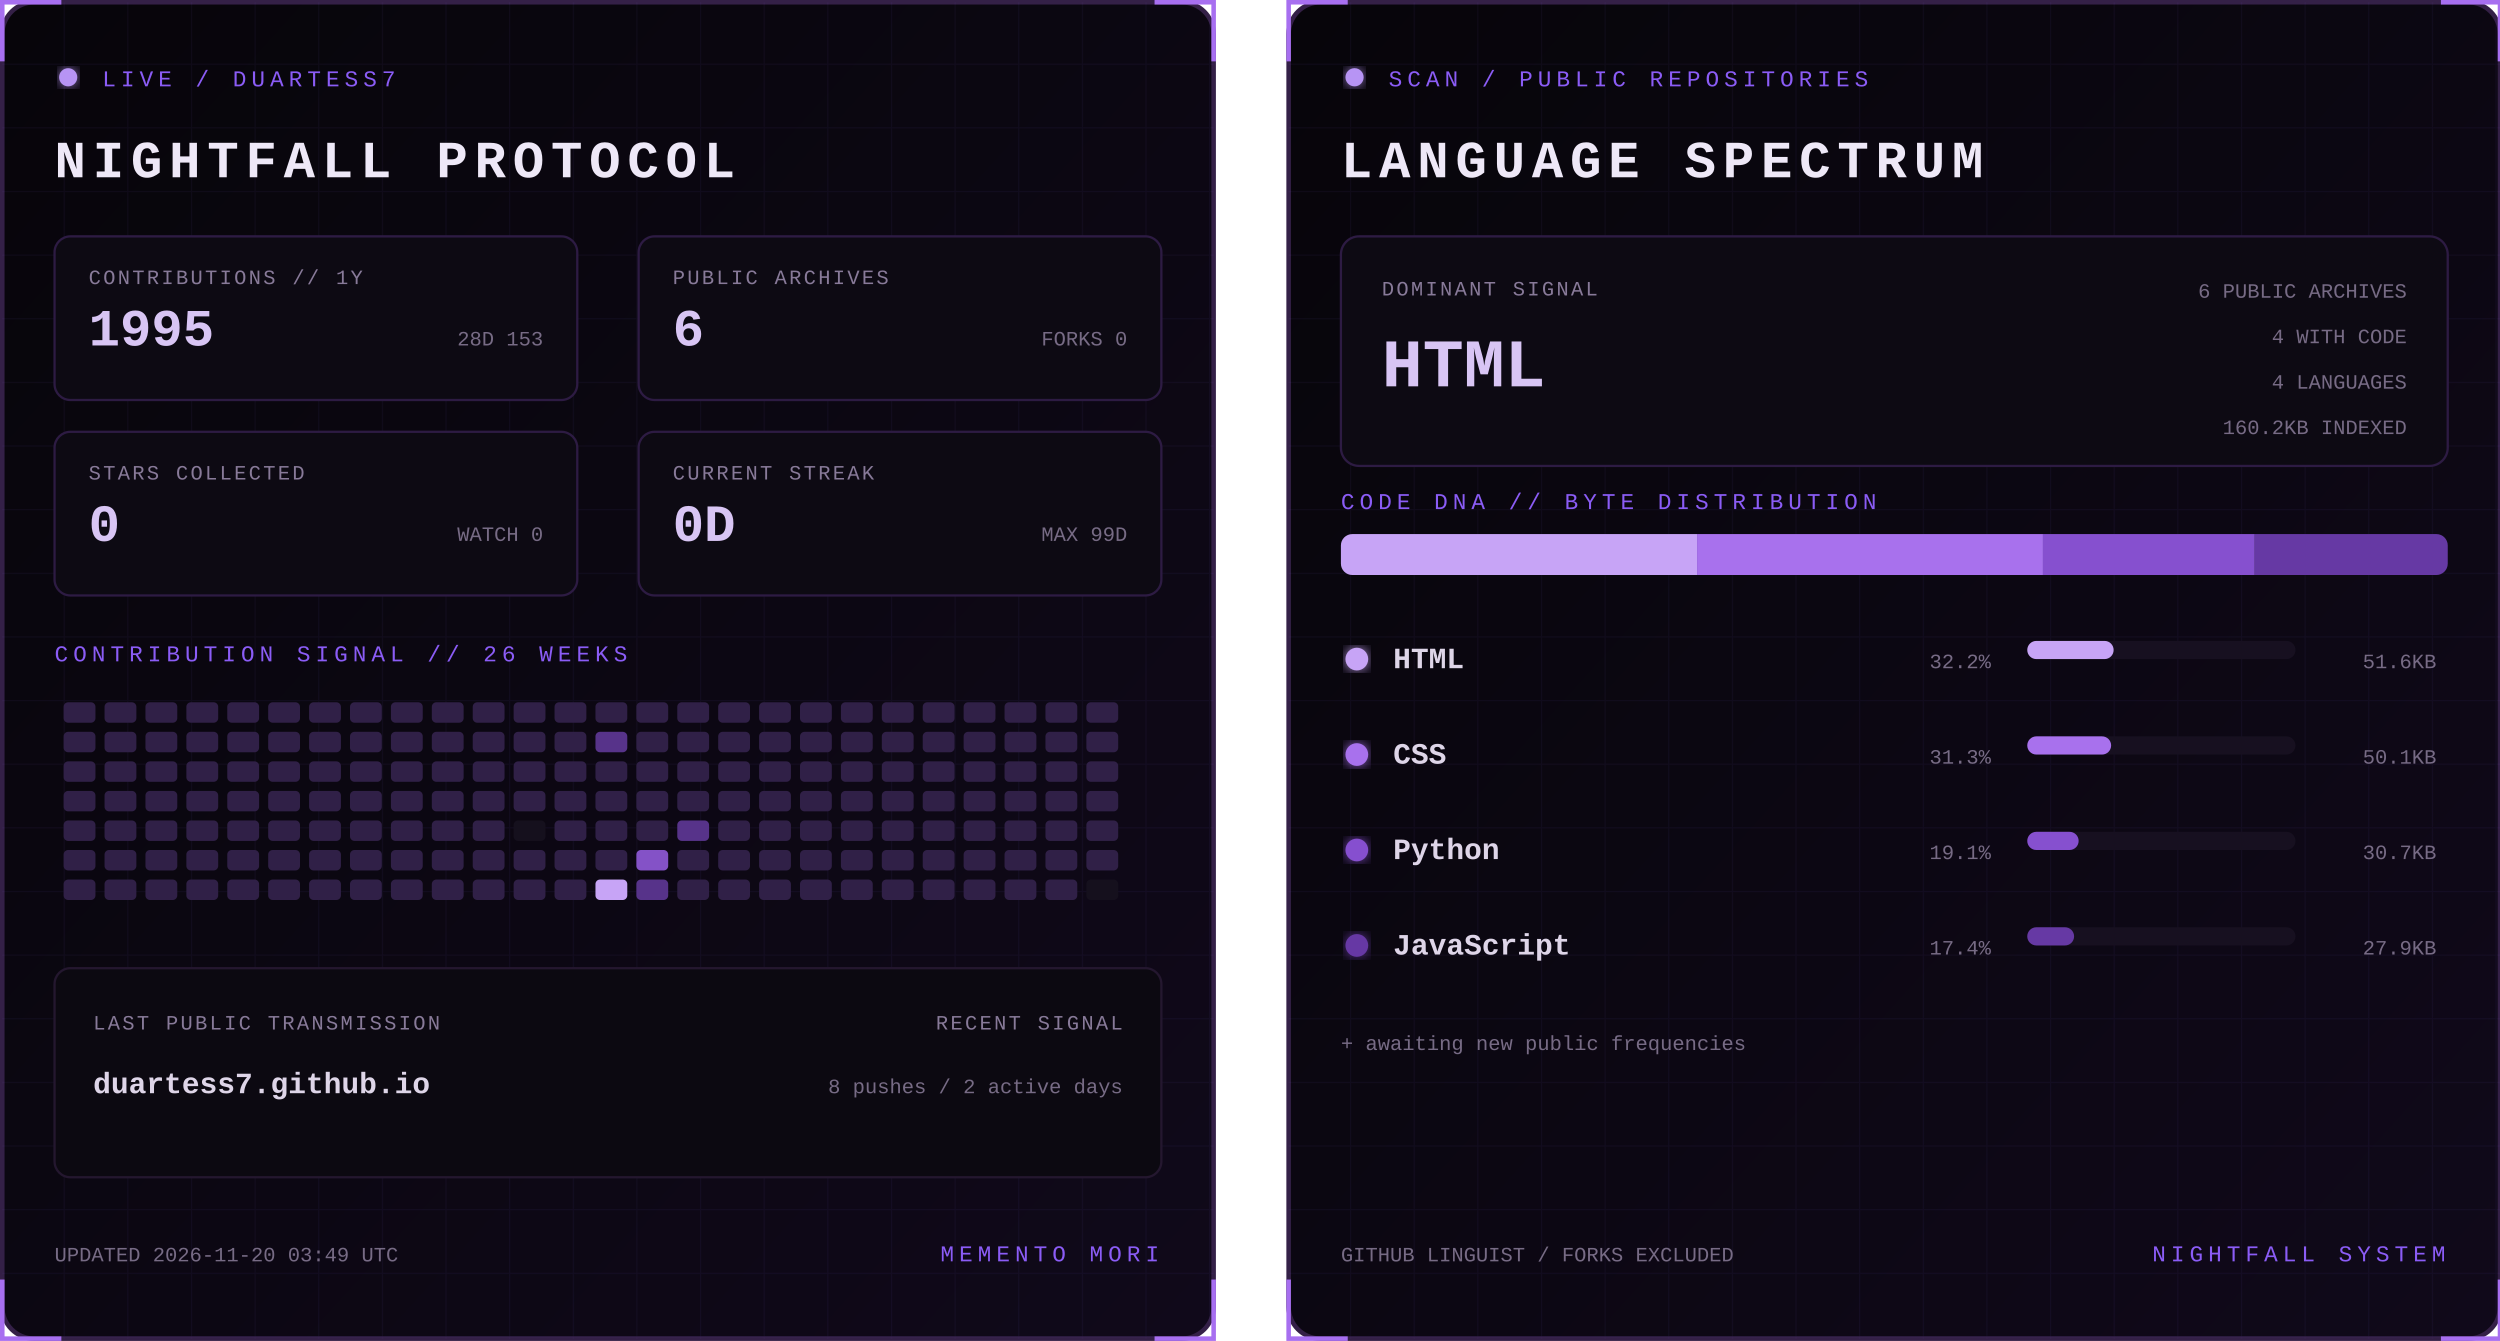
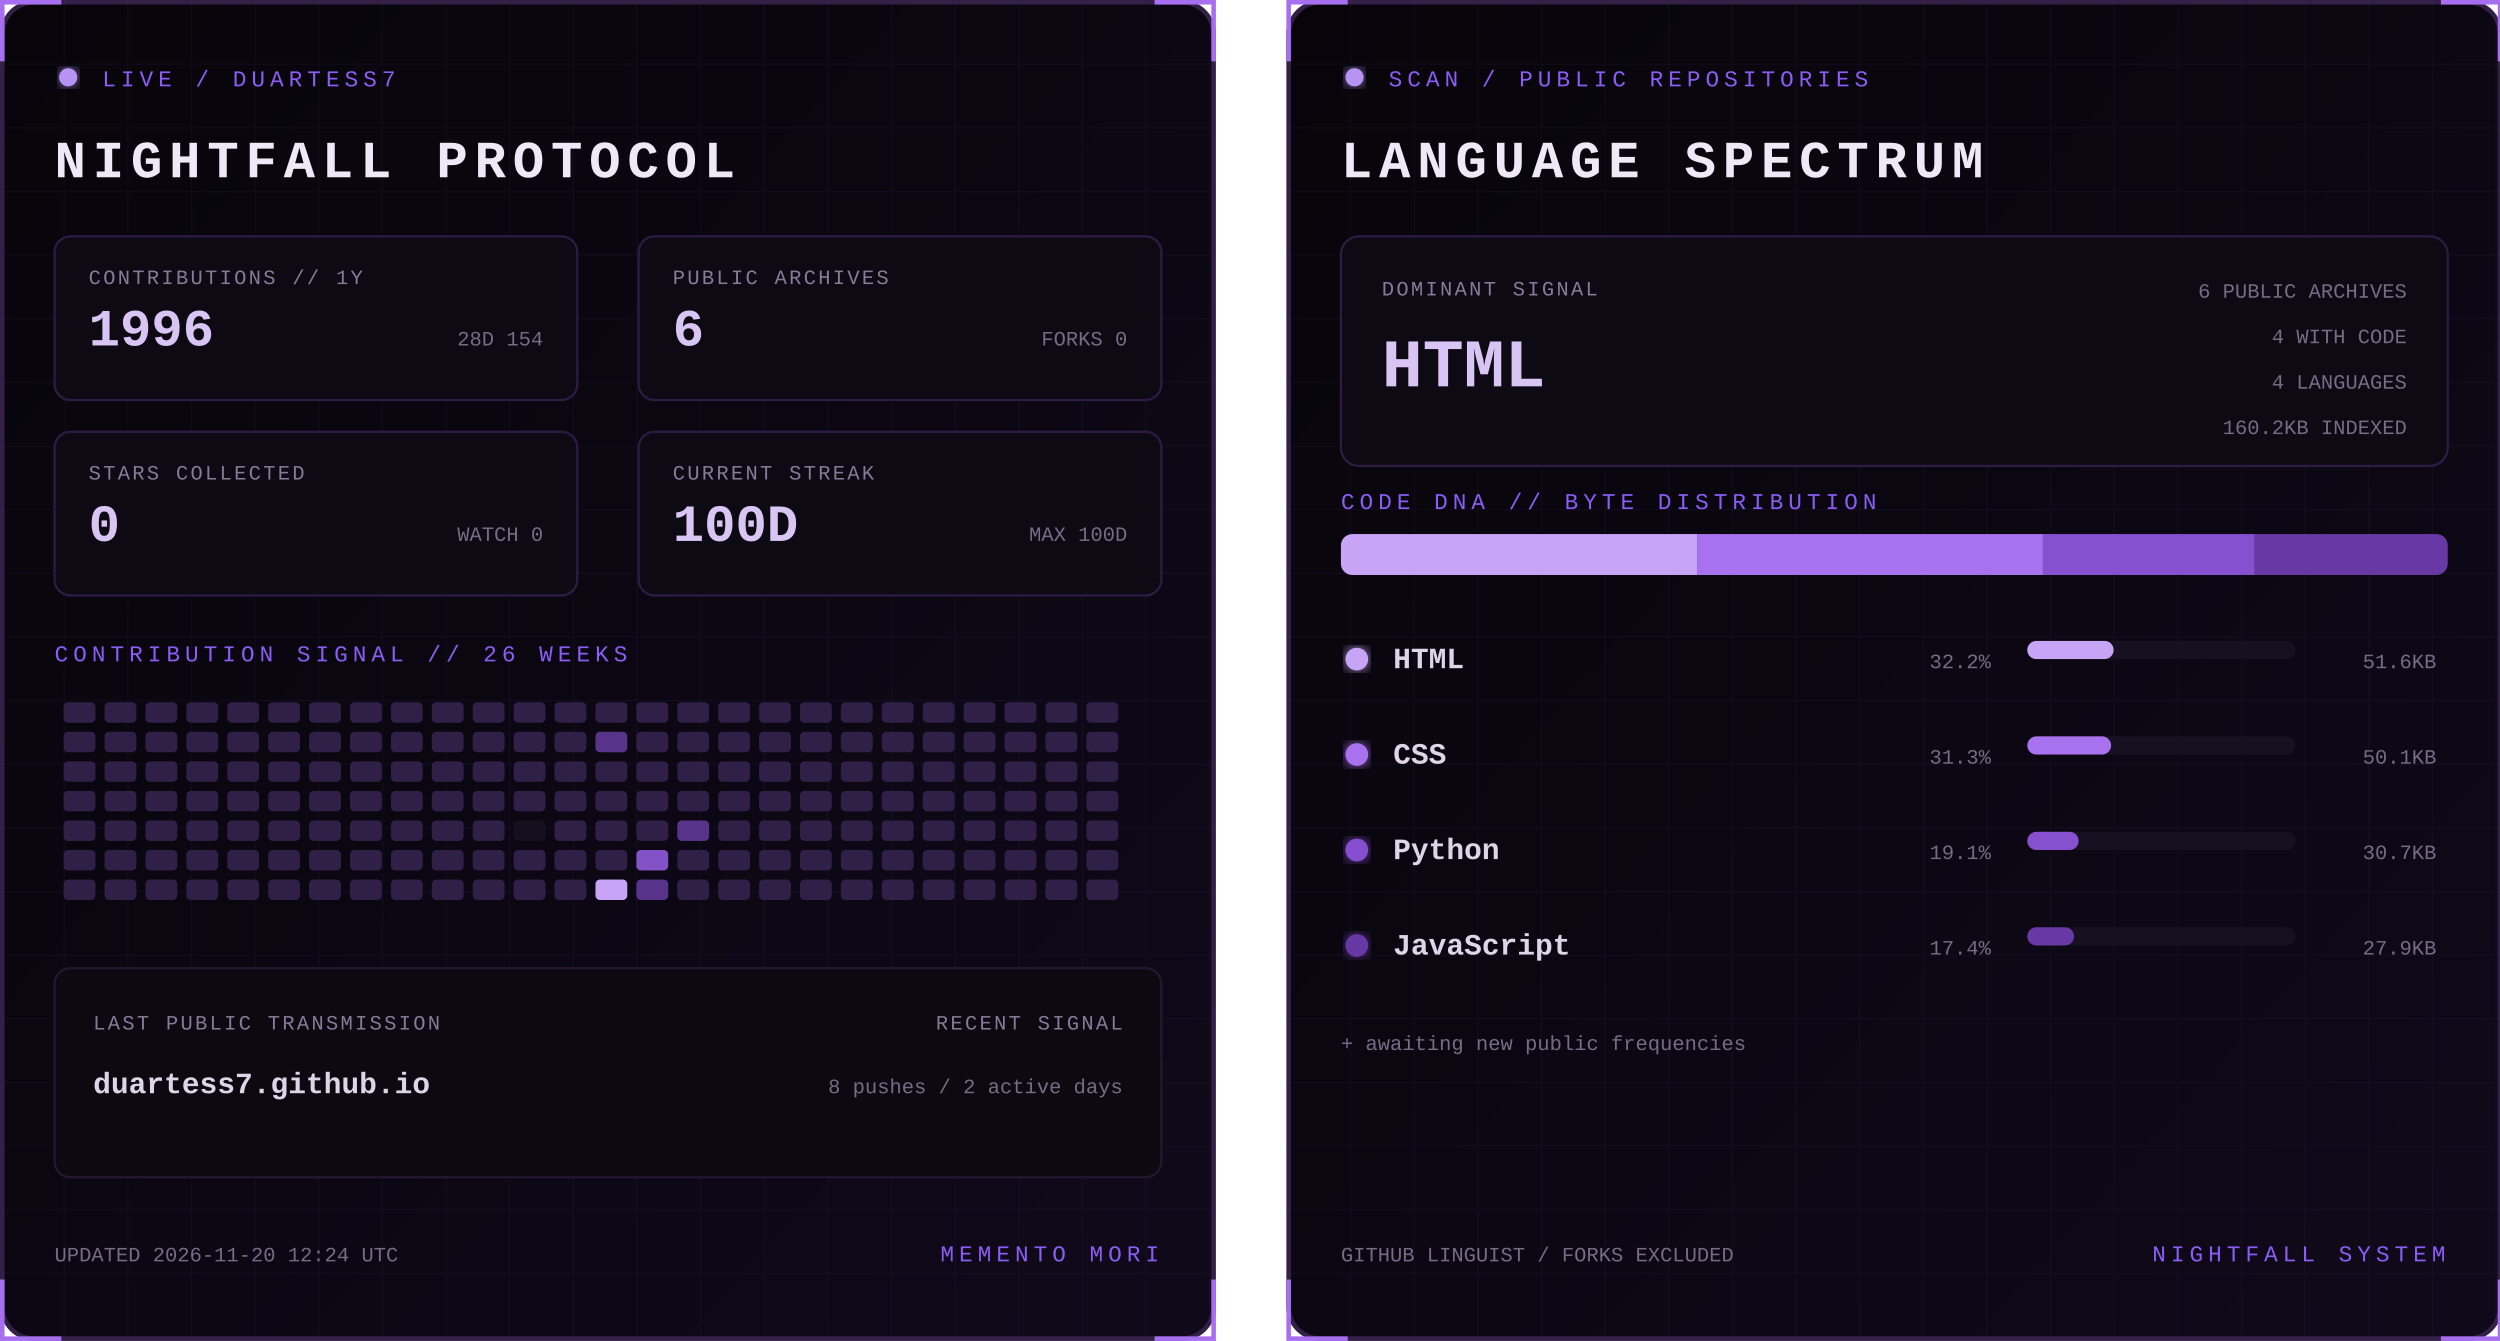
<svg xmlns="http://www.w3.org/2000/svg" width="1100" height="590" viewBox="0 0 1100 590" role="img" aria-labelledby="title desc">
  <defs>
    <linearGradient id="bg" x1="0" y1="0" x2="1" y2="1">
      <stop stop-color="#07050a" />
      <stop offset="1" stop-color="#10091a" />
    </linearGradient>
    <filter id="glow">
      <feGaussianBlur stdDeviation="3" result="b" />
      <feMerge>
        <feMergeNode in="b" />
        <feMergeNode in="SourceGraphic" />
      </feMerge>
    </filter>
    <pattern id="grid" width="28" height="28" patternUnits="userSpaceOnUse">
      <path d="M28 0H0V28" fill="none" stroke="#8b5cf6" stroke-opacity=".055" />
    </pattern>
    <clipPath id="dna">
      <rect x="24" y="235" width="487" height="18" rx="5" />
    </clipPath>
    <style>
      text { font-family: Consolas, 'Courier New', monospace; }
      .kicker { fill:#8b5cf6; font-size:10px; letter-spacing:2.2px; }
      .title { fill:#eee8f7; font-size:23px; font-weight:700; letter-spacing:3px; }
      .label { fill:#887a99; font-size:9px; letter-spacing:1px; }
      .stat { fill:#d8c5f4; font-size:23px; font-weight:700; }
      .detail,.pct { fill:#776b85; font-size:9px; }
      .lang { fill:#ded5e8; font-size:13px; font-weight:700; }
      .hero { fill:#d8c5f4; font-size:30px; font-weight:700; }
      .blink { animation:blink 1.6s step-end infinite; }
      @keyframes blink { 50% { opacity:.25 } }
    </style>
  </defs>
  <g>
    <rect x="1" y="1" width="533" height="588" rx="14" fill="url(#bg)" stroke="#342047" stroke-width="2" />
    <rect x="1" y="1" width="533" height="588" rx="14" fill="url(#grid)" />
    <path d="M27 1H1v26 M508 1h26v26 M534 563v26h-26 M27 589H1v-26" stroke="#a76ff0" stroke-width="2" fill="none" />
    <circle cx="30" cy="34" r="4" fill="#b794f4" filter="url(#glow)" class="blink" />
    <text x="45" y="38" class="kicker">LIVE / DUARTESS7</text>
    <text x="24" y="78" class="title">NIGHTFALL PROTOCOL</text>
    <g transform="translate(24 104)">
      <rect width="230" height="72" rx="7" fill="#0d0a13" stroke="#2d1b43" />
      <text x="15" y="21" class="label">CONTRIBUTIONS // 1Y</text>
-       <text x="15" y="48" class="stat">1995</text>
-       <text x="215" y="48" text-anchor="end" class="detail">28D 153</text>
+       <text x="15" y="48" class="stat">1996</text>
+       <text x="215" y="48" text-anchor="end" class="detail">28D 154</text>
    </g>
    <g transform="translate(281 104)">
      <rect width="230" height="72" rx="7" fill="#0d0a13" stroke="#2d1b43" />
      <text x="15" y="21" class="label">PUBLIC ARCHIVES</text>
      <text x="15" y="48" class="stat">6</text>
      <text x="215" y="48" text-anchor="end" class="detail">FORKS 0</text>
    </g>
    <g transform="translate(24 190)">
      <rect width="230" height="72" rx="7" fill="#0d0a13" stroke="#2d1b43" />
      <text x="15" y="21" class="label">STARS COLLECTED</text>
      <text x="15" y="48" class="stat">0</text>
      <text x="215" y="48" text-anchor="end" class="detail">WATCH 0</text>
    </g>
    <g transform="translate(281 190)">
      <rect width="230" height="72" rx="7" fill="#0d0a13" stroke="#2d1b43" />
      <text x="15" y="21" class="label">CURRENT STREAK</text>
-       <text x="15" y="48" class="stat">0D</text>
-       <text x="215" y="48" text-anchor="end" class="detail">MAX 99D</text>
+       <text x="15" y="48" class="stat">100D</text>
+       <text x="215" y="48" text-anchor="end" class="detail">MAX 100D</text>
    </g>
    <text x="24" y="291" class="kicker">CONTRIBUTION SIGNAL // 26 WEEKS</text>
    <g>
      <rect x="28" y="309" width="14" height="9" rx="2" fill="#302047" />
      <rect x="28" y="322" width="14" height="9" rx="2" fill="#302047" />
      <rect x="28" y="335" width="14" height="9" rx="2" fill="#302047" />
      <rect x="28" y="348" width="14" height="9" rx="2" fill="#302047" />
      <rect x="28" y="361" width="14" height="9" rx="2" fill="#302047" />
      <rect x="28" y="374" width="14" height="9" rx="2" fill="#302047" />
      <rect x="28" y="387" width="14" height="9" rx="2" fill="#302047" />
      <rect x="46" y="309" width="14" height="9" rx="2" fill="#302047" />
      <rect x="46" y="322" width="14" height="9" rx="2" fill="#302047" />
      <rect x="46" y="335" width="14" height="9" rx="2" fill="#302047" />
      <rect x="46" y="348" width="14" height="9" rx="2" fill="#302047" />
      <rect x="46" y="361" width="14" height="9" rx="2" fill="#302047" />
      <rect x="46" y="374" width="14" height="9" rx="2" fill="#302047" />
      <rect x="46" y="387" width="14" height="9" rx="2" fill="#302047" />
      <rect x="64" y="309" width="14" height="9" rx="2" fill="#302047" />
      <rect x="64" y="322" width="14" height="9" rx="2" fill="#302047" />
      <rect x="64" y="335" width="14" height="9" rx="2" fill="#302047" />
      <rect x="64" y="348" width="14" height="9" rx="2" fill="#302047" />
      <rect x="64" y="361" width="14" height="9" rx="2" fill="#302047" />
      <rect x="64" y="374" width="14" height="9" rx="2" fill="#302047" />
      <rect x="64" y="387" width="14" height="9" rx="2" fill="#302047" />
      <rect x="82" y="309" width="14" height="9" rx="2" fill="#302047" />
      <rect x="82" y="322" width="14" height="9" rx="2" fill="#302047" />
      <rect x="82" y="335" width="14" height="9" rx="2" fill="#302047" />
      <rect x="82" y="348" width="14" height="9" rx="2" fill="#302047" />
      <rect x="82" y="361" width="14" height="9" rx="2" fill="#302047" />
      <rect x="82" y="374" width="14" height="9" rx="2" fill="#302047" />
      <rect x="82" y="387" width="14" height="9" rx="2" fill="#302047" />
      <rect x="100" y="309" width="14" height="9" rx="2" fill="#302047" />
      <rect x="100" y="322" width="14" height="9" rx="2" fill="#302047" />
      <rect x="100" y="335" width="14" height="9" rx="2" fill="#302047" />
      <rect x="100" y="348" width="14" height="9" rx="2" fill="#302047" />
      <rect x="100" y="361" width="14" height="9" rx="2" fill="#302047" />
      <rect x="100" y="374" width="14" height="9" rx="2" fill="#302047" />
      <rect x="100" y="387" width="14" height="9" rx="2" fill="#302047" />
      <rect x="118" y="309" width="14" height="9" rx="2" fill="#302047" />
      <rect x="118" y="322" width="14" height="9" rx="2" fill="#302047" />
      <rect x="118" y="335" width="14" height="9" rx="2" fill="#302047" />
      <rect x="118" y="348" width="14" height="9" rx="2" fill="#302047" />
      <rect x="118" y="361" width="14" height="9" rx="2" fill="#302047" />
      <rect x="118" y="374" width="14" height="9" rx="2" fill="#302047" />
      <rect x="118" y="387" width="14" height="9" rx="2" fill="#302047" />
      <rect x="136" y="309" width="14" height="9" rx="2" fill="#302047" />
      <rect x="136" y="322" width="14" height="9" rx="2" fill="#302047" />
      <rect x="136" y="335" width="14" height="9" rx="2" fill="#302047" />
      <rect x="136" y="348" width="14" height="9" rx="2" fill="#302047" />
      <rect x="136" y="361" width="14" height="9" rx="2" fill="#302047" />
      <rect x="136" y="374" width="14" height="9" rx="2" fill="#302047" />
      <rect x="136" y="387" width="14" height="9" rx="2" fill="#302047" />
      <rect x="154" y="309" width="14" height="9" rx="2" fill="#302047" />
      <rect x="154" y="322" width="14" height="9" rx="2" fill="#302047" />
      <rect x="154" y="335" width="14" height="9" rx="2" fill="#302047" />
      <rect x="154" y="348" width="14" height="9" rx="2" fill="#302047" />
      <rect x="154" y="361" width="14" height="9" rx="2" fill="#302047" />
      <rect x="154" y="374" width="14" height="9" rx="2" fill="#302047" />
      <rect x="154" y="387" width="14" height="9" rx="2" fill="#302047" />
      <rect x="172" y="309" width="14" height="9" rx="2" fill="#302047" />
      <rect x="172" y="322" width="14" height="9" rx="2" fill="#302047" />
      <rect x="172" y="335" width="14" height="9" rx="2" fill="#302047" />
      <rect x="172" y="348" width="14" height="9" rx="2" fill="#302047" />
      <rect x="172" y="361" width="14" height="9" rx="2" fill="#302047" />
      <rect x="172" y="374" width="14" height="9" rx="2" fill="#302047" />
      <rect x="172" y="387" width="14" height="9" rx="2" fill="#302047" />
      <rect x="190" y="309" width="14" height="9" rx="2" fill="#302047" />
      <rect x="190" y="322" width="14" height="9" rx="2" fill="#302047" />
      <rect x="190" y="335" width="14" height="9" rx="2" fill="#302047" />
      <rect x="190" y="348" width="14" height="9" rx="2" fill="#302047" />
      <rect x="190" y="361" width="14" height="9" rx="2" fill="#302047" />
      <rect x="190" y="374" width="14" height="9" rx="2" fill="#302047" />
      <rect x="190" y="387" width="14" height="9" rx="2" fill="#302047" />
      <rect x="208" y="309" width="14" height="9" rx="2" fill="#302047" />
      <rect x="208" y="322" width="14" height="9" rx="2" fill="#302047" />
      <rect x="208" y="335" width="14" height="9" rx="2" fill="#302047" />
      <rect x="208" y="348" width="14" height="9" rx="2" fill="#302047" />
      <rect x="208" y="361" width="14" height="9" rx="2" fill="#302047" />
      <rect x="208" y="374" width="14" height="9" rx="2" fill="#302047" />
      <rect x="208" y="387" width="14" height="9" rx="2" fill="#302047" />
      <rect x="226" y="309" width="14" height="9" rx="2" fill="#302047" />
      <rect x="226" y="322" width="14" height="9" rx="2" fill="#302047" />
      <rect x="226" y="335" width="14" height="9" rx="2" fill="#302047" />
      <rect x="226" y="348" width="14" height="9" rx="2" fill="#302047" />
      <rect x="226" y="361" width="14" height="9" rx="2" fill="#15101d" />
      <rect x="226" y="374" width="14" height="9" rx="2" fill="#302047" />
      <rect x="226" y="387" width="14" height="9" rx="2" fill="#302047" />
      <rect x="244" y="309" width="14" height="9" rx="2" fill="#302047" />
      <rect x="244" y="322" width="14" height="9" rx="2" fill="#302047" />
      <rect x="244" y="335" width="14" height="9" rx="2" fill="#302047" />
      <rect x="244" y="348" width="14" height="9" rx="2" fill="#302047" />
      <rect x="244" y="361" width="14" height="9" rx="2" fill="#302047" />
      <rect x="244" y="374" width="14" height="9" rx="2" fill="#302047" />
      <rect x="244" y="387" width="14" height="9" rx="2" fill="#302047" />
      <rect x="262" y="309" width="14" height="9" rx="2" fill="#302047" />
      <rect x="262" y="322" width="14" height="9" rx="2" fill="#57338a" />
      <rect x="262" y="335" width="14" height="9" rx="2" fill="#302047" />
      <rect x="262" y="348" width="14" height="9" rx="2" fill="#302047" />
      <rect x="262" y="361" width="14" height="9" rx="2" fill="#302047" />
      <rect x="262" y="374" width="14" height="9" rx="2" fill="#302047" />
      <rect x="262" y="387" width="14" height="9" rx="2" fill="#c7a4f6" />
      <rect x="280" y="309" width="14" height="9" rx="2" fill="#302047" />
      <rect x="280" y="322" width="14" height="9" rx="2" fill="#302047" />
      <rect x="280" y="335" width="14" height="9" rx="2" fill="#302047" />
      <rect x="280" y="348" width="14" height="9" rx="2" fill="#302047" />
      <rect x="280" y="361" width="14" height="9" rx="2" fill="#302047" />
      <rect x="280" y="374" width="14" height="9" rx="2" fill="#8452c7" />
      <rect x="280" y="387" width="14" height="9" rx="2" fill="#57338a" />
      <rect x="298" y="309" width="14" height="9" rx="2" fill="#302047" />
      <rect x="298" y="322" width="14" height="9" rx="2" fill="#302047" />
      <rect x="298" y="335" width="14" height="9" rx="2" fill="#302047" />
      <rect x="298" y="348" width="14" height="9" rx="2" fill="#302047" />
      <rect x="298" y="361" width="14" height="9" rx="2" fill="#57338a" />
      <rect x="298" y="374" width="14" height="9" rx="2" fill="#302047" />
      <rect x="298" y="387" width="14" height="9" rx="2" fill="#302047" />
      <rect x="316" y="309" width="14" height="9" rx="2" fill="#302047" />
      <rect x="316" y="322" width="14" height="9" rx="2" fill="#302047" />
      <rect x="316" y="335" width="14" height="9" rx="2" fill="#302047" />
      <rect x="316" y="348" width="14" height="9" rx="2" fill="#302047" />
      <rect x="316" y="361" width="14" height="9" rx="2" fill="#302047" />
      <rect x="316" y="374" width="14" height="9" rx="2" fill="#302047" />
      <rect x="316" y="387" width="14" height="9" rx="2" fill="#302047" />
      <rect x="334" y="309" width="14" height="9" rx="2" fill="#302047" />
      <rect x="334" y="322" width="14" height="9" rx="2" fill="#302047" />
      <rect x="334" y="335" width="14" height="9" rx="2" fill="#302047" />
      <rect x="334" y="348" width="14" height="9" rx="2" fill="#302047" />
      <rect x="334" y="361" width="14" height="9" rx="2" fill="#302047" />
      <rect x="334" y="374" width="14" height="9" rx="2" fill="#302047" />
      <rect x="334" y="387" width="14" height="9" rx="2" fill="#302047" />
      <rect x="352" y="309" width="14" height="9" rx="2" fill="#302047" />
      <rect x="352" y="322" width="14" height="9" rx="2" fill="#302047" />
      <rect x="352" y="335" width="14" height="9" rx="2" fill="#302047" />
      <rect x="352" y="348" width="14" height="9" rx="2" fill="#302047" />
      <rect x="352" y="361" width="14" height="9" rx="2" fill="#302047" />
      <rect x="352" y="374" width="14" height="9" rx="2" fill="#302047" />
      <rect x="352" y="387" width="14" height="9" rx="2" fill="#302047" />
      <rect x="370" y="309" width="14" height="9" rx="2" fill="#302047" />
      <rect x="370" y="322" width="14" height="9" rx="2" fill="#302047" />
      <rect x="370" y="335" width="14" height="9" rx="2" fill="#302047" />
      <rect x="370" y="348" width="14" height="9" rx="2" fill="#302047" />
      <rect x="370" y="361" width="14" height="9" rx="2" fill="#302047" />
      <rect x="370" y="374" width="14" height="9" rx="2" fill="#302047" />
      <rect x="370" y="387" width="14" height="9" rx="2" fill="#302047" />
      <rect x="388" y="309" width="14" height="9" rx="2" fill="#302047" />
      <rect x="388" y="322" width="14" height="9" rx="2" fill="#302047" />
      <rect x="388" y="335" width="14" height="9" rx="2" fill="#302047" />
      <rect x="388" y="348" width="14" height="9" rx="2" fill="#302047" />
      <rect x="388" y="361" width="14" height="9" rx="2" fill="#302047" />
      <rect x="388" y="374" width="14" height="9" rx="2" fill="#302047" />
      <rect x="388" y="387" width="14" height="9" rx="2" fill="#302047" />
      <rect x="406" y="309" width="14" height="9" rx="2" fill="#302047" />
      <rect x="406" y="322" width="14" height="9" rx="2" fill="#302047" />
      <rect x="406" y="335" width="14" height="9" rx="2" fill="#302047" />
      <rect x="406" y="348" width="14" height="9" rx="2" fill="#302047" />
      <rect x="406" y="361" width="14" height="9" rx="2" fill="#302047" />
      <rect x="406" y="374" width="14" height="9" rx="2" fill="#302047" />
      <rect x="406" y="387" width="14" height="9" rx="2" fill="#302047" />
      <rect x="424" y="309" width="14" height="9" rx="2" fill="#302047" />
      <rect x="424" y="322" width="14" height="9" rx="2" fill="#302047" />
      <rect x="424" y="335" width="14" height="9" rx="2" fill="#302047" />
      <rect x="424" y="348" width="14" height="9" rx="2" fill="#302047" />
      <rect x="424" y="361" width="14" height="9" rx="2" fill="#302047" />
      <rect x="424" y="374" width="14" height="9" rx="2" fill="#302047" />
      <rect x="424" y="387" width="14" height="9" rx="2" fill="#302047" />
      <rect x="442" y="309" width="14" height="9" rx="2" fill="#302047" />
      <rect x="442" y="322" width="14" height="9" rx="2" fill="#302047" />
      <rect x="442" y="335" width="14" height="9" rx="2" fill="#302047" />
      <rect x="442" y="348" width="14" height="9" rx="2" fill="#302047" />
      <rect x="442" y="361" width="14" height="9" rx="2" fill="#302047" />
      <rect x="442" y="374" width="14" height="9" rx="2" fill="#302047" />
      <rect x="442" y="387" width="14" height="9" rx="2" fill="#302047" />
      <rect x="460" y="309" width="14" height="9" rx="2" fill="#302047" />
      <rect x="460" y="322" width="14" height="9" rx="2" fill="#302047" />
      <rect x="460" y="335" width="14" height="9" rx="2" fill="#302047" />
      <rect x="460" y="348" width="14" height="9" rx="2" fill="#302047" />
      <rect x="460" y="361" width="14" height="9" rx="2" fill="#302047" />
      <rect x="460" y="374" width="14" height="9" rx="2" fill="#302047" />
      <rect x="460" y="387" width="14" height="9" rx="2" fill="#302047" />
      <rect x="478" y="309" width="14" height="9" rx="2" fill="#302047" />
      <rect x="478" y="322" width="14" height="9" rx="2" fill="#302047" />
      <rect x="478" y="335" width="14" height="9" rx="2" fill="#302047" />
      <rect x="478" y="348" width="14" height="9" rx="2" fill="#302047" />
      <rect x="478" y="361" width="14" height="9" rx="2" fill="#302047" />
      <rect x="478" y="374" width="14" height="9" rx="2" fill="#302047" />
-       <rect x="478" y="387" width="14" height="9" rx="2" fill="#15101d" />
+       <rect x="478" y="387" width="14" height="9" rx="2" fill="#302047" />
    </g>
    <rect x="24" y="426" width="487" height="92" rx="7" fill="#0c0911" stroke="#24172f" />
    <text x="41" y="453" class="label">LAST PUBLIC TRANSMISSION</text>
    <text x="41" y="481" class="lang">duartess7.github.io</text>
    <text x="494" y="453" text-anchor="end" class="label">RECENT SIGNAL</text>
    <text x="494" y="481" text-anchor="end" class="detail">8 pushes / 2 active days</text>
-     <text x="24" y="555" class="detail">UPDATED 2026-11-20 03:49 UTC</text>
+     <text x="24" y="555" class="detail">UPDATED 2026-11-20 12:24 UTC</text>
    <text x="510" y="555" text-anchor="end" class="kicker">MEMENTO MORI</text>
  </g>
  <g transform="translate(566)">
    <rect x="1" y="1" width="533" height="588" rx="14" fill="url(#bg)" stroke="#342047" stroke-width="2" />
    <rect x="1" y="1" width="533" height="588" rx="14" fill="url(#grid)" />
    <path d="M27 1H1v26 M508 1h26v26 M534 563v26h-26 M27 589H1v-26" stroke="#a76ff0" stroke-width="2" fill="none" />
    <circle cx="30" cy="34" r="4" fill="#b794f4" filter="url(#glow)" class="blink" />
    <text x="45" y="38" class="kicker">SCAN / PUBLIC REPOSITORIES</text>
    <text x="24" y="78" class="title">LANGUAGE SPECTRUM</text>
    <rect x="24" y="104" width="487" height="101" rx="8" fill="#0d0a13" stroke="#2d1b43" />
    <text x="42" y="130" class="label">DOMINANT SIGNAL</text>
    <text x="42" y="170" class="hero">HTML</text>
    <text x="493" y="131" text-anchor="end" class="detail">6 PUBLIC ARCHIVES</text>
    <text x="493" y="151" text-anchor="end" class="detail">4 WITH CODE</text>
    <text x="493" y="171" text-anchor="end" class="detail">4 LANGUAGES</text>
    <text x="493" y="191" text-anchor="end" class="detail">160.2KB INDEXED</text>
    <text x="24" y="224" class="kicker">CODE DNA // BYTE DISTRIBUTION</text>
    <rect x="24" y="235" width="487" height="18" rx="5" fill="#171020" />
    <g clip-path="url(#dna)">
      <rect x="24.0" y="235" width="156.7" height="18" fill="#c7a4f6" />
      <rect x="180.7" y="235" width="152.2" height="18" fill="#a871ed" />
      <rect x="332.9" y="235" width="93.2" height="18" fill="#8650cf" />
      <rect x="426.1" y="235" width="84.9" height="18" fill="#6639a4" />
    </g>
    <circle cx="31" cy="290" r="5" fill="#c7a4f6" filter="url(#glow)" />
    <text x="47" y="294" class="lang">HTML</text>
    <text x="310" y="294" text-anchor="end" class="pct">32.2%</text>
    <rect x="326" y="282" width="118" height="8" rx="4" fill="#171020" />
    <rect x="326" y="282" width="38.0" height="8" rx="4" fill="#c7a4f6" />
    <text x="506" y="294" text-anchor="end" class="detail">51.6KB</text>
    <circle cx="31" cy="332" r="5" fill="#a871ed" filter="url(#glow)" />
    <text x="47" y="336" class="lang">CSS</text>
    <text x="310" y="336" text-anchor="end" class="pct">31.3%</text>
    <rect x="326" y="324" width="118" height="8" rx="4" fill="#171020" />
    <rect x="326" y="324" width="36.9" height="8" rx="4" fill="#a871ed" />
    <text x="506" y="336" text-anchor="end" class="detail">50.1KB</text>
    <circle cx="31" cy="374" r="5" fill="#8650cf" filter="url(#glow)" />
    <text x="47" y="378" class="lang">Python</text>
    <text x="310" y="378" text-anchor="end" class="pct">19.1%</text>
    <rect x="326" y="366" width="118" height="8" rx="4" fill="#171020" />
    <rect x="326" y="366" width="22.6" height="8" rx="4" fill="#8650cf" />
    <text x="506" y="378" text-anchor="end" class="detail">30.7KB</text>
    <circle cx="31" cy="416" r="5" fill="#6639a4" filter="url(#glow)" />
    <text x="47" y="420" class="lang">JavaScript</text>
    <text x="310" y="420" text-anchor="end" class="pct">17.4%</text>
    <rect x="326" y="408" width="118" height="8" rx="4" fill="#171020" />
    <rect x="326" y="408" width="20.6" height="8" rx="4" fill="#6639a4" />
    <text x="506" y="420" text-anchor="end" class="detail">27.9KB</text>
    <text x="24" y="462" class="detail">+ awaiting new public frequencies</text>
    <text x="24" y="555" class="detail">GITHUB LINGUIST / FORKS EXCLUDED</text>
    <text x="510" y="555" text-anchor="end" class="kicker">NIGHTFALL SYSTEM</text>
  </g>
</svg>
